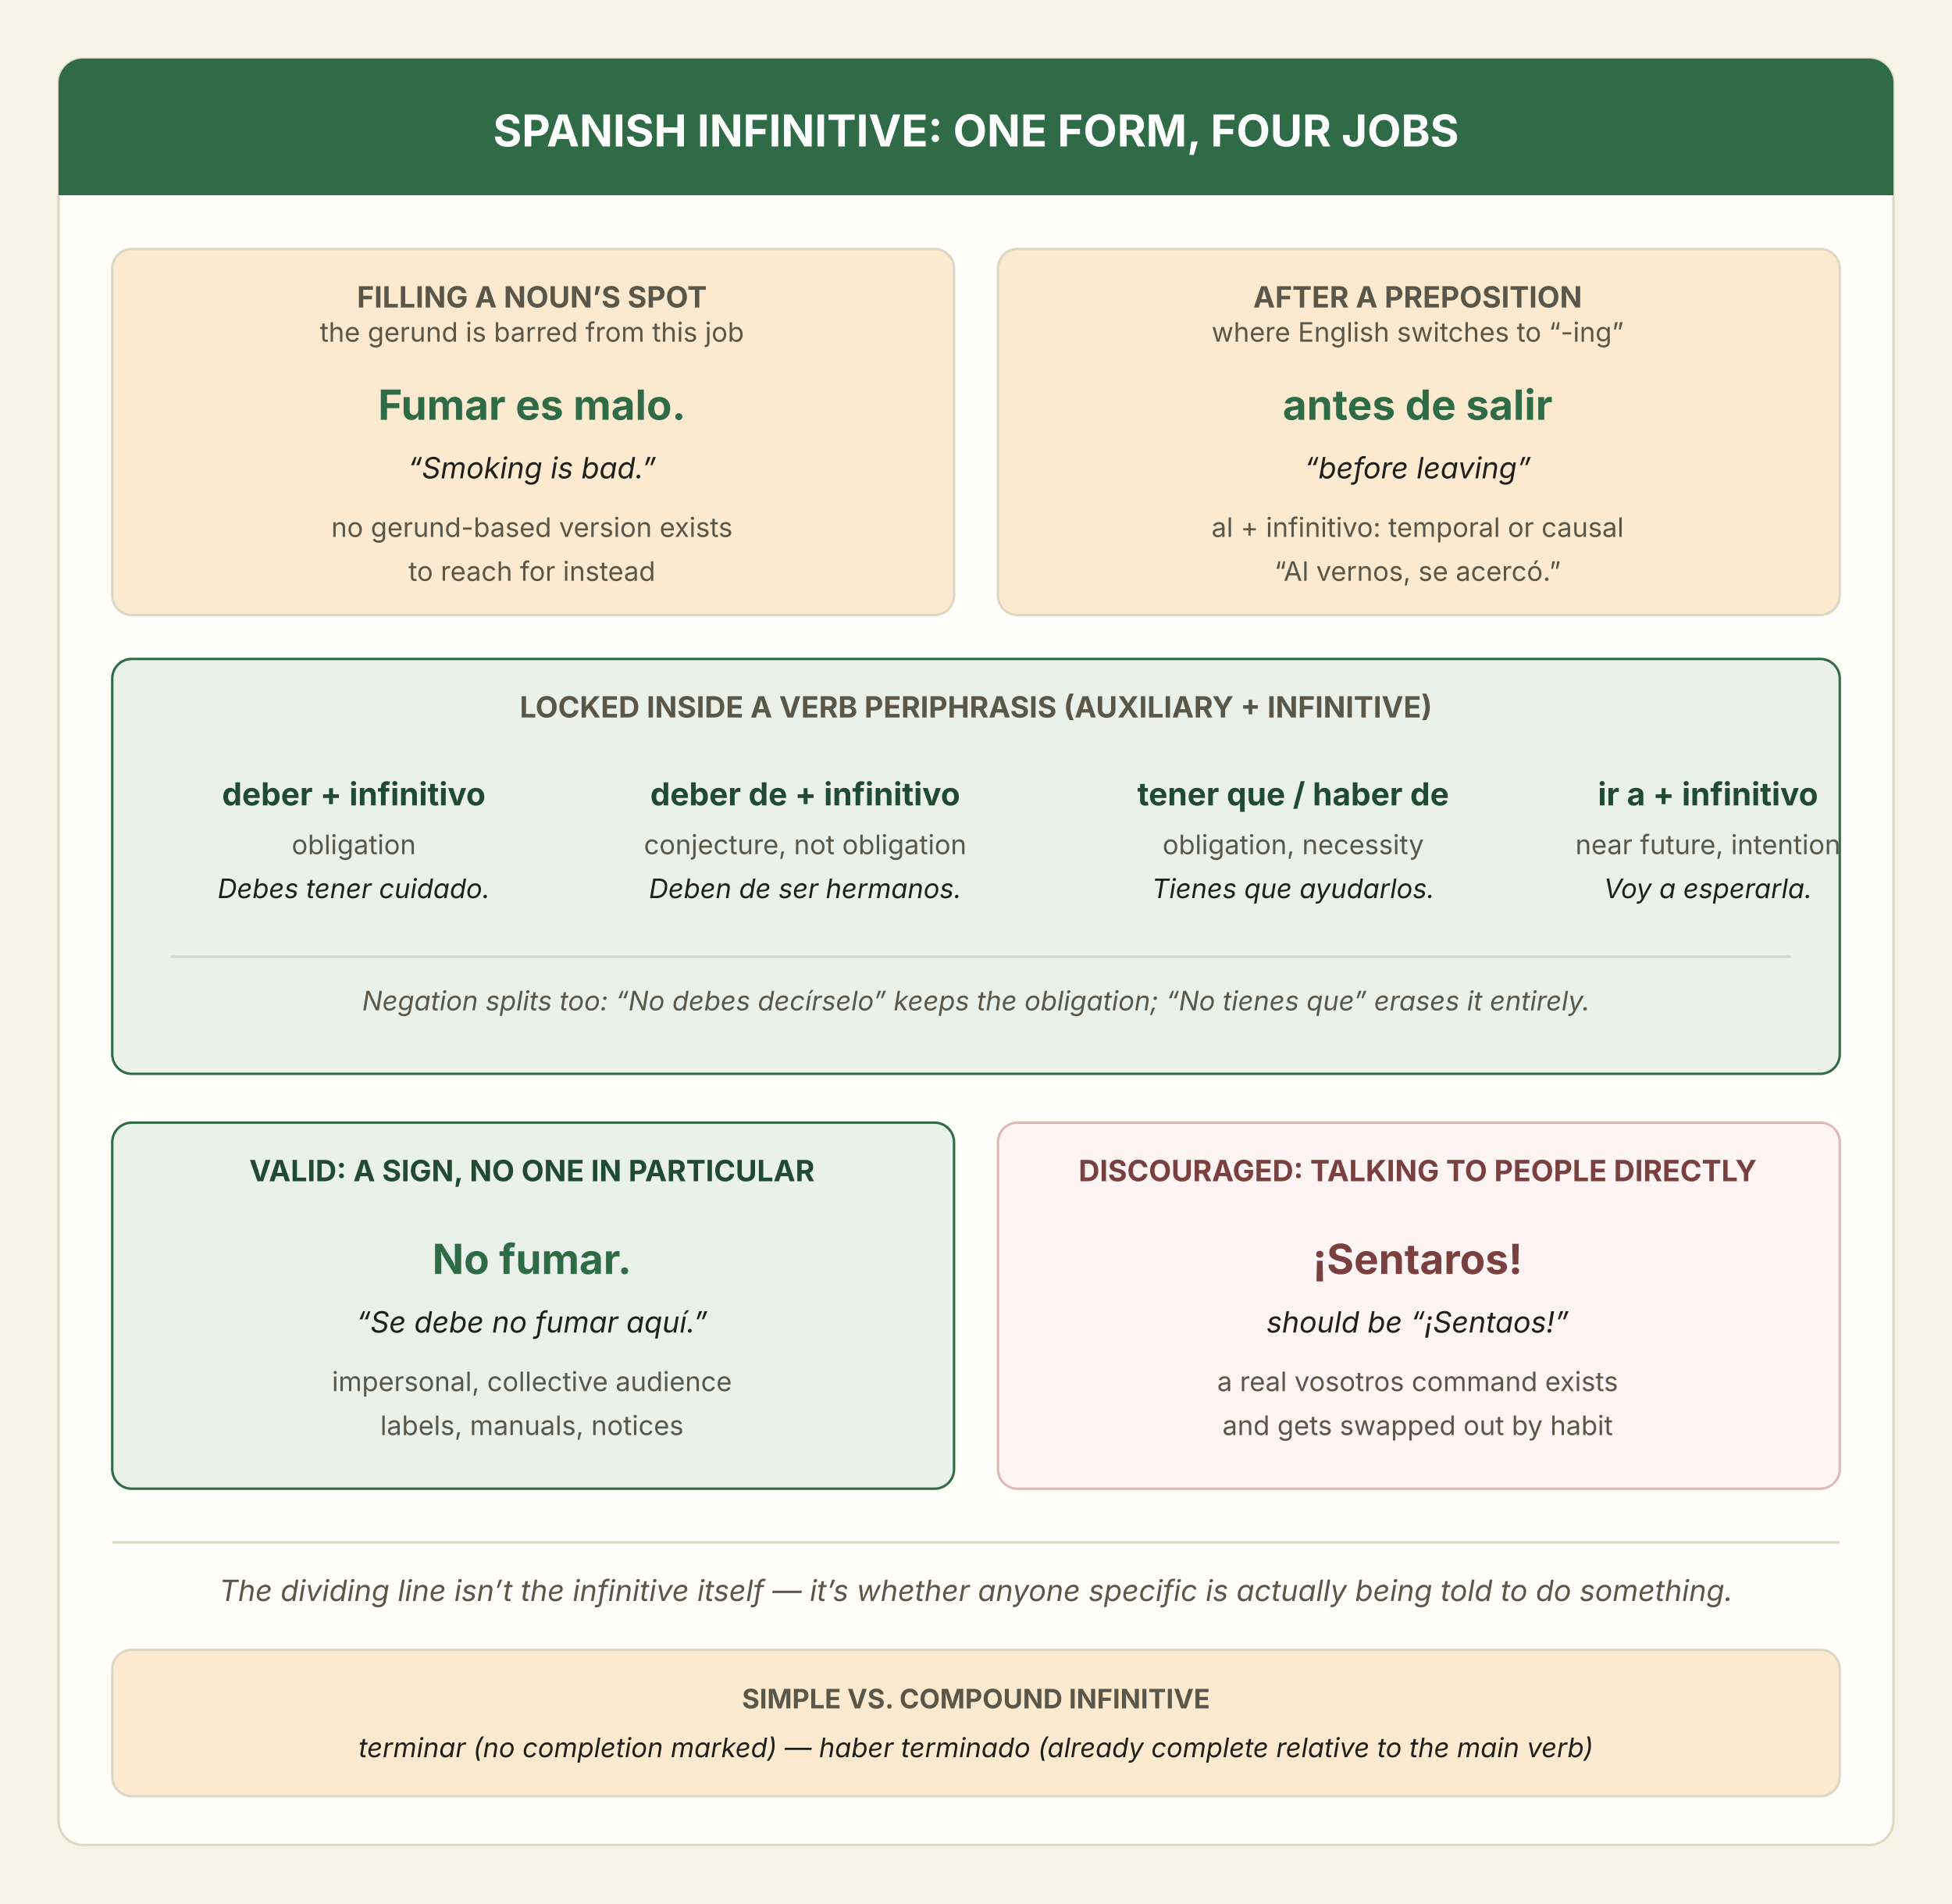
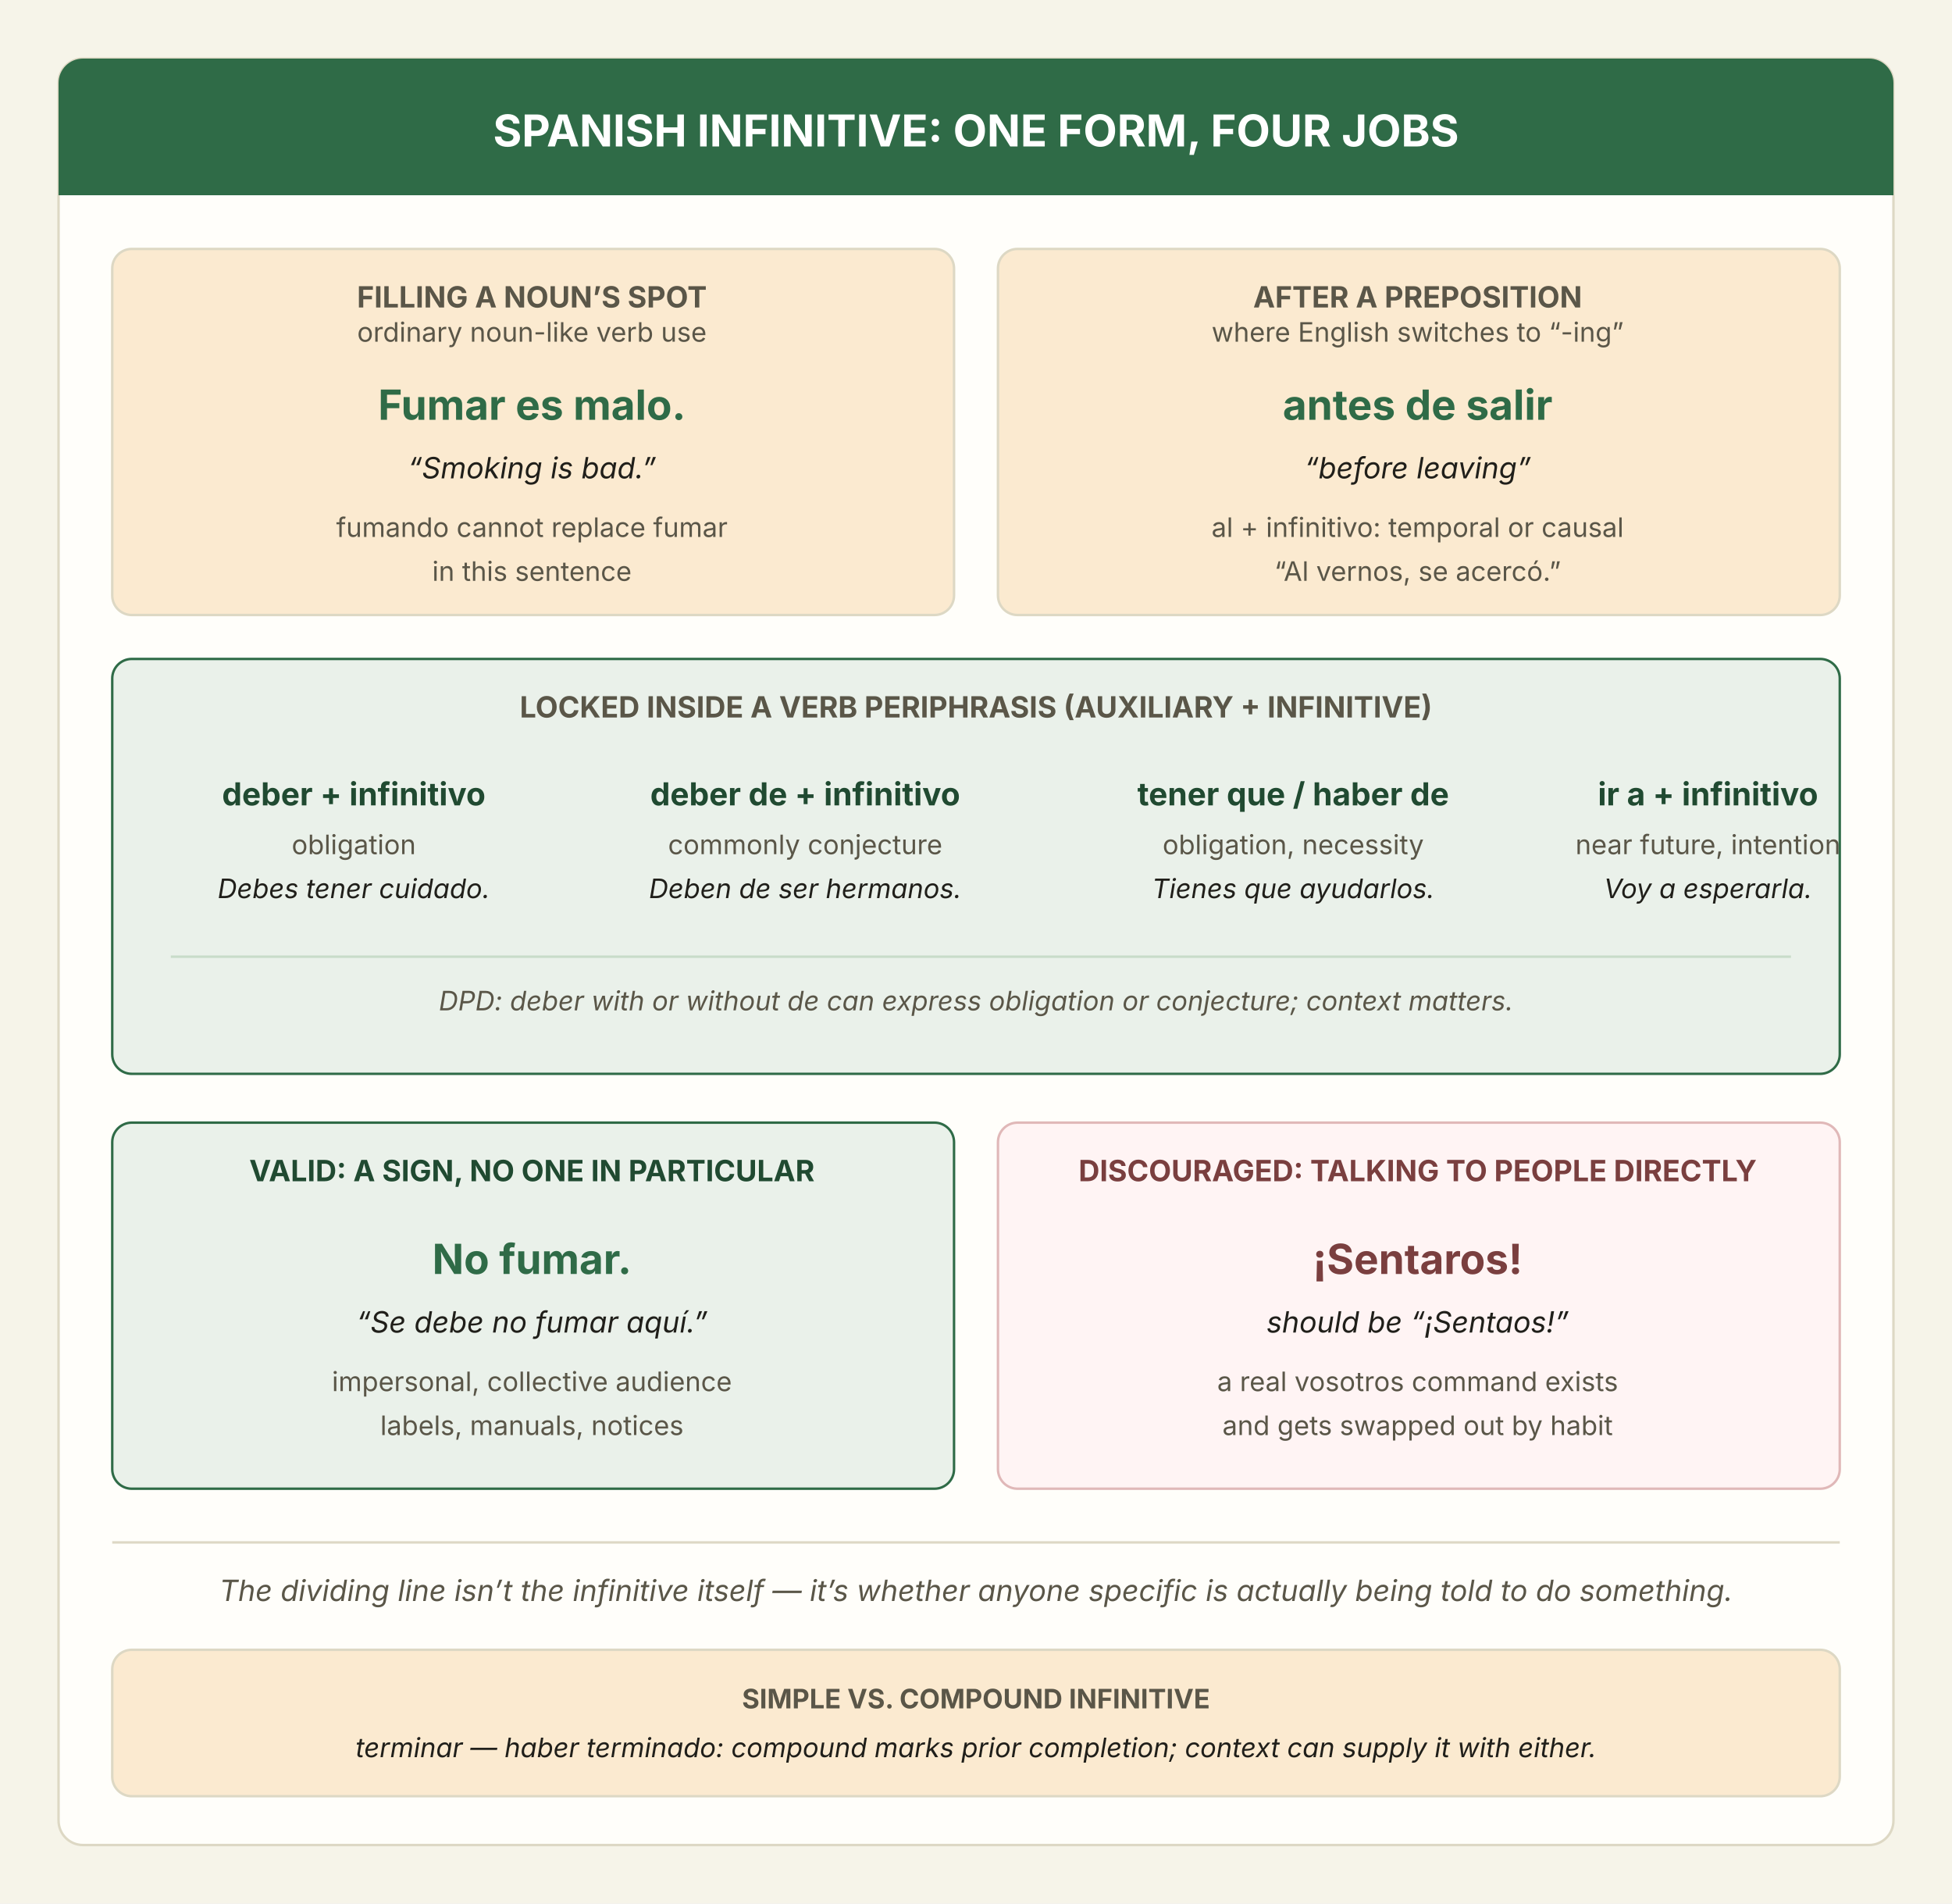
<svg xmlns="http://www.w3.org/2000/svg" viewBox="0 0 800 780" font-family="system-ui, -apple-system, sans-serif">
  <rect width="800" height="780" fill="#f6f4e9" />
  <rect x="24" y="24" width="752" height="732" rx="10" fill="#fffefa" stroke="#ddd8c4" />
  <rect x="24" y="24" width="752" height="56" rx="10" fill="#2f6b47" />
  <rect x="24" y="60" width="752" height="20" fill="#2f6b47" />
  <text x="400" y="60" text-anchor="middle" fill="#ffffff" font-size="18" font-weight="700">SPANISH INFINITIVE: ONE FORM, FOUR JOBS</text>
  <rect x="46" y="102" width="345" height="150" rx="8" fill="#fbead0" stroke="#ddd8c4" />
  <rect x="409" y="102" width="345" height="150" rx="8" fill="#fbead0" stroke="#ddd8c4" />
  <text x="218" y="126" text-anchor="middle" fill="#5a5648" font-size="12" font-weight="700">FILLING A NOUN’S SPOT</text>
-   <text x="218" y="126" dy="14" text-anchor="middle" fill="#5a5648" font-size="11">the gerund is barred from this job</text>
+   <text x="218" y="126" dy="14" text-anchor="middle" fill="#5a5648" font-size="11">ordinary noun-like verb use</text>
  <text x="218" y="172" text-anchor="middle" fill="#2f6b47" font-size="17" font-weight="700">Fumar es malo.</text>
  <text x="218" y="196" text-anchor="middle" fill="#201f1a" font-size="12" font-style="italic">“Smoking is bad.”</text>
-   <text x="218" y="220" text-anchor="middle" fill="#5a5648" font-size="11">no gerund-based version exists</text>
-   <text x="218" y="238" text-anchor="middle" fill="#5a5648" font-size="11">to reach for instead</text>
+   <text x="218" y="220" text-anchor="middle" fill="#5a5648" font-size="11">fumando cannot replace fumar</text>
+   <text x="218" y="238" text-anchor="middle" fill="#5a5648" font-size="11">in this sentence</text>
  <text x="581" y="126" text-anchor="middle" fill="#5a5648" font-size="12" font-weight="700">AFTER A PREPOSITION</text>
  <text x="581" y="126" dy="14" text-anchor="middle" fill="#5a5648" font-size="11">where English switches to “-ing”</text>
  <text x="581" y="172" text-anchor="middle" fill="#2f6b47" font-size="17" font-weight="700">antes de salir</text>
  <text x="581" y="196" text-anchor="middle" fill="#201f1a" font-size="12" font-style="italic">“before leaving”</text>
  <text x="581" y="220" text-anchor="middle" fill="#5a5648" font-size="11">al + infinitivo: temporal or causal</text>
  <text x="581" y="238" text-anchor="middle" fill="#5a5648" font-size="11">“Al vernos, se acercó.”</text>
  <rect x="46" y="270" width="708" height="170" rx="8" fill="#eaf1ea" stroke="#2f6b47" />
  <text x="400" y="294" text-anchor="middle" fill="#5a5648" font-size="12" font-weight="700">LOCKED INSIDE A VERB PERIPHRASIS (AUXILIARY + INFINITIVE)</text>
  <text x="145" y="330" text-anchor="middle" fill="#204a31" font-size="13" font-weight="700">deber + infinitivo</text>
  <text x="145" y="350" text-anchor="middle" fill="#5a5648" font-size="11">obligation</text>
  <text x="145" y="368" text-anchor="middle" fill="#201f1a" font-size="11" font-style="italic">Debes tener cuidado.</text>
  <text x="330" y="330" text-anchor="middle" fill="#204a31" font-size="13" font-weight="700">deber de + infinitivo</text>
-   <text x="330" y="350" text-anchor="middle" fill="#5a5648" font-size="11">conjecture, not obligation</text>
+   <text x="330" y="350" text-anchor="middle" fill="#5a5648" font-size="11">commonly conjecture</text>
  <text x="330" y="368" text-anchor="middle" fill="#201f1a" font-size="11" font-style="italic">Deben de ser hermanos.</text>
  <text x="530" y="330" text-anchor="middle" fill="#204a31" font-size="13" font-weight="700">tener que / haber de</text>
  <text x="530" y="350" text-anchor="middle" fill="#5a5648" font-size="11">obligation, necessity</text>
  <text x="530" y="368" text-anchor="middle" fill="#201f1a" font-size="11" font-style="italic">Tienes que ayudarlos.</text>
  <text x="700" y="330" text-anchor="middle" fill="#204a31" font-size="13" font-weight="700">ir a + infinitivo</text>
  <text x="700" y="350" text-anchor="middle" fill="#5a5648" font-size="11">near future, intention</text>
  <text x="700" y="368" text-anchor="middle" fill="#201f1a" font-size="11" font-style="italic">Voy a esperarla.</text>
  <line x1="70" y1="392" x2="734" y2="392" stroke="#c8dcc9" stroke-width="1" />
-   <text x="400" y="414" text-anchor="middle" fill="#5a5648" font-size="11" font-style="italic">Negation splits too: “No debes decírselo” keeps the obligation; “No tienes que” erases it entirely.</text>
+   <text x="400" y="414" text-anchor="middle" fill="#5a5648" font-size="11" font-style="italic">DPD: deber with or without de can express obligation or conjecture; context matters.</text>
  <rect x="46" y="460" width="345" height="150" rx="8" fill="#eaf1ea" stroke="#2f6b47" />
  <rect x="409" y="460" width="345" height="150" rx="8" fill="#fff4f4" stroke="#e0b8b8" />
  <text x="218" y="484" text-anchor="middle" fill="#204a31" font-size="12" font-weight="700">VALID: A SIGN, NO ONE IN PARTICULAR</text>
  <text x="218" y="522" text-anchor="middle" fill="#2f6b47" font-size="17" font-weight="700">No fumar.</text>
  <text x="218" y="546" text-anchor="middle" fill="#201f1a" font-size="12" font-style="italic">“Se debe no fumar aquí.”</text>
  <text x="218" y="570" text-anchor="middle" fill="#5a5648" font-size="11">impersonal, collective audience</text>
  <text x="218" y="588" text-anchor="middle" fill="#5a5648" font-size="11">labels, manuals, notices</text>
  <text x="581" y="484" text-anchor="middle" fill="#7a3f3f" font-size="12" font-weight="700">DISCOURAGED: TALKING TO PEOPLE DIRECTLY</text>
  <text x="581" y="522" text-anchor="middle" fill="#7a3f3f" font-size="17" font-weight="700">¡Sentaros!</text>
  <text x="581" y="546" text-anchor="middle" fill="#201f1a" font-size="12" font-style="italic">should be “¡Sentaos!”</text>
  <text x="581" y="570" text-anchor="middle" fill="#5a5648" font-size="11">a real vosotros command exists</text>
  <text x="581" y="588" text-anchor="middle" fill="#5a5648" font-size="11">and gets swapped out by habit</text>
  <line x1="46" y1="632" x2="754" y2="632" stroke="#ddd8c4" stroke-width="1" />
  <text x="400" y="656" text-anchor="middle" fill="#5a5648" font-size="12" font-style="italic">The dividing line isn’t the infinitive itself — it’s whether anyone specific is actually being told to do something.</text>
  <rect x="46" y="676" width="708" height="60" rx="8" fill="#fbead0" stroke="#ddd8c4" />
  <text x="400" y="700" text-anchor="middle" fill="#5a5648" font-size="11" font-weight="700">SIMPLE VS. COMPOUND INFINITIVE</text>
-   <text x="400" y="720" text-anchor="middle" fill="#201f1a" font-size="11" font-style="italic">terminar (no completion marked) — haber terminado (already complete relative to the main verb)</text>
+   <text x="400" y="720" text-anchor="middle" fill="#201f1a" font-size="11" font-style="italic">terminar — haber terminado: compound marks prior completion; context can supply it with either.</text>
</svg>
